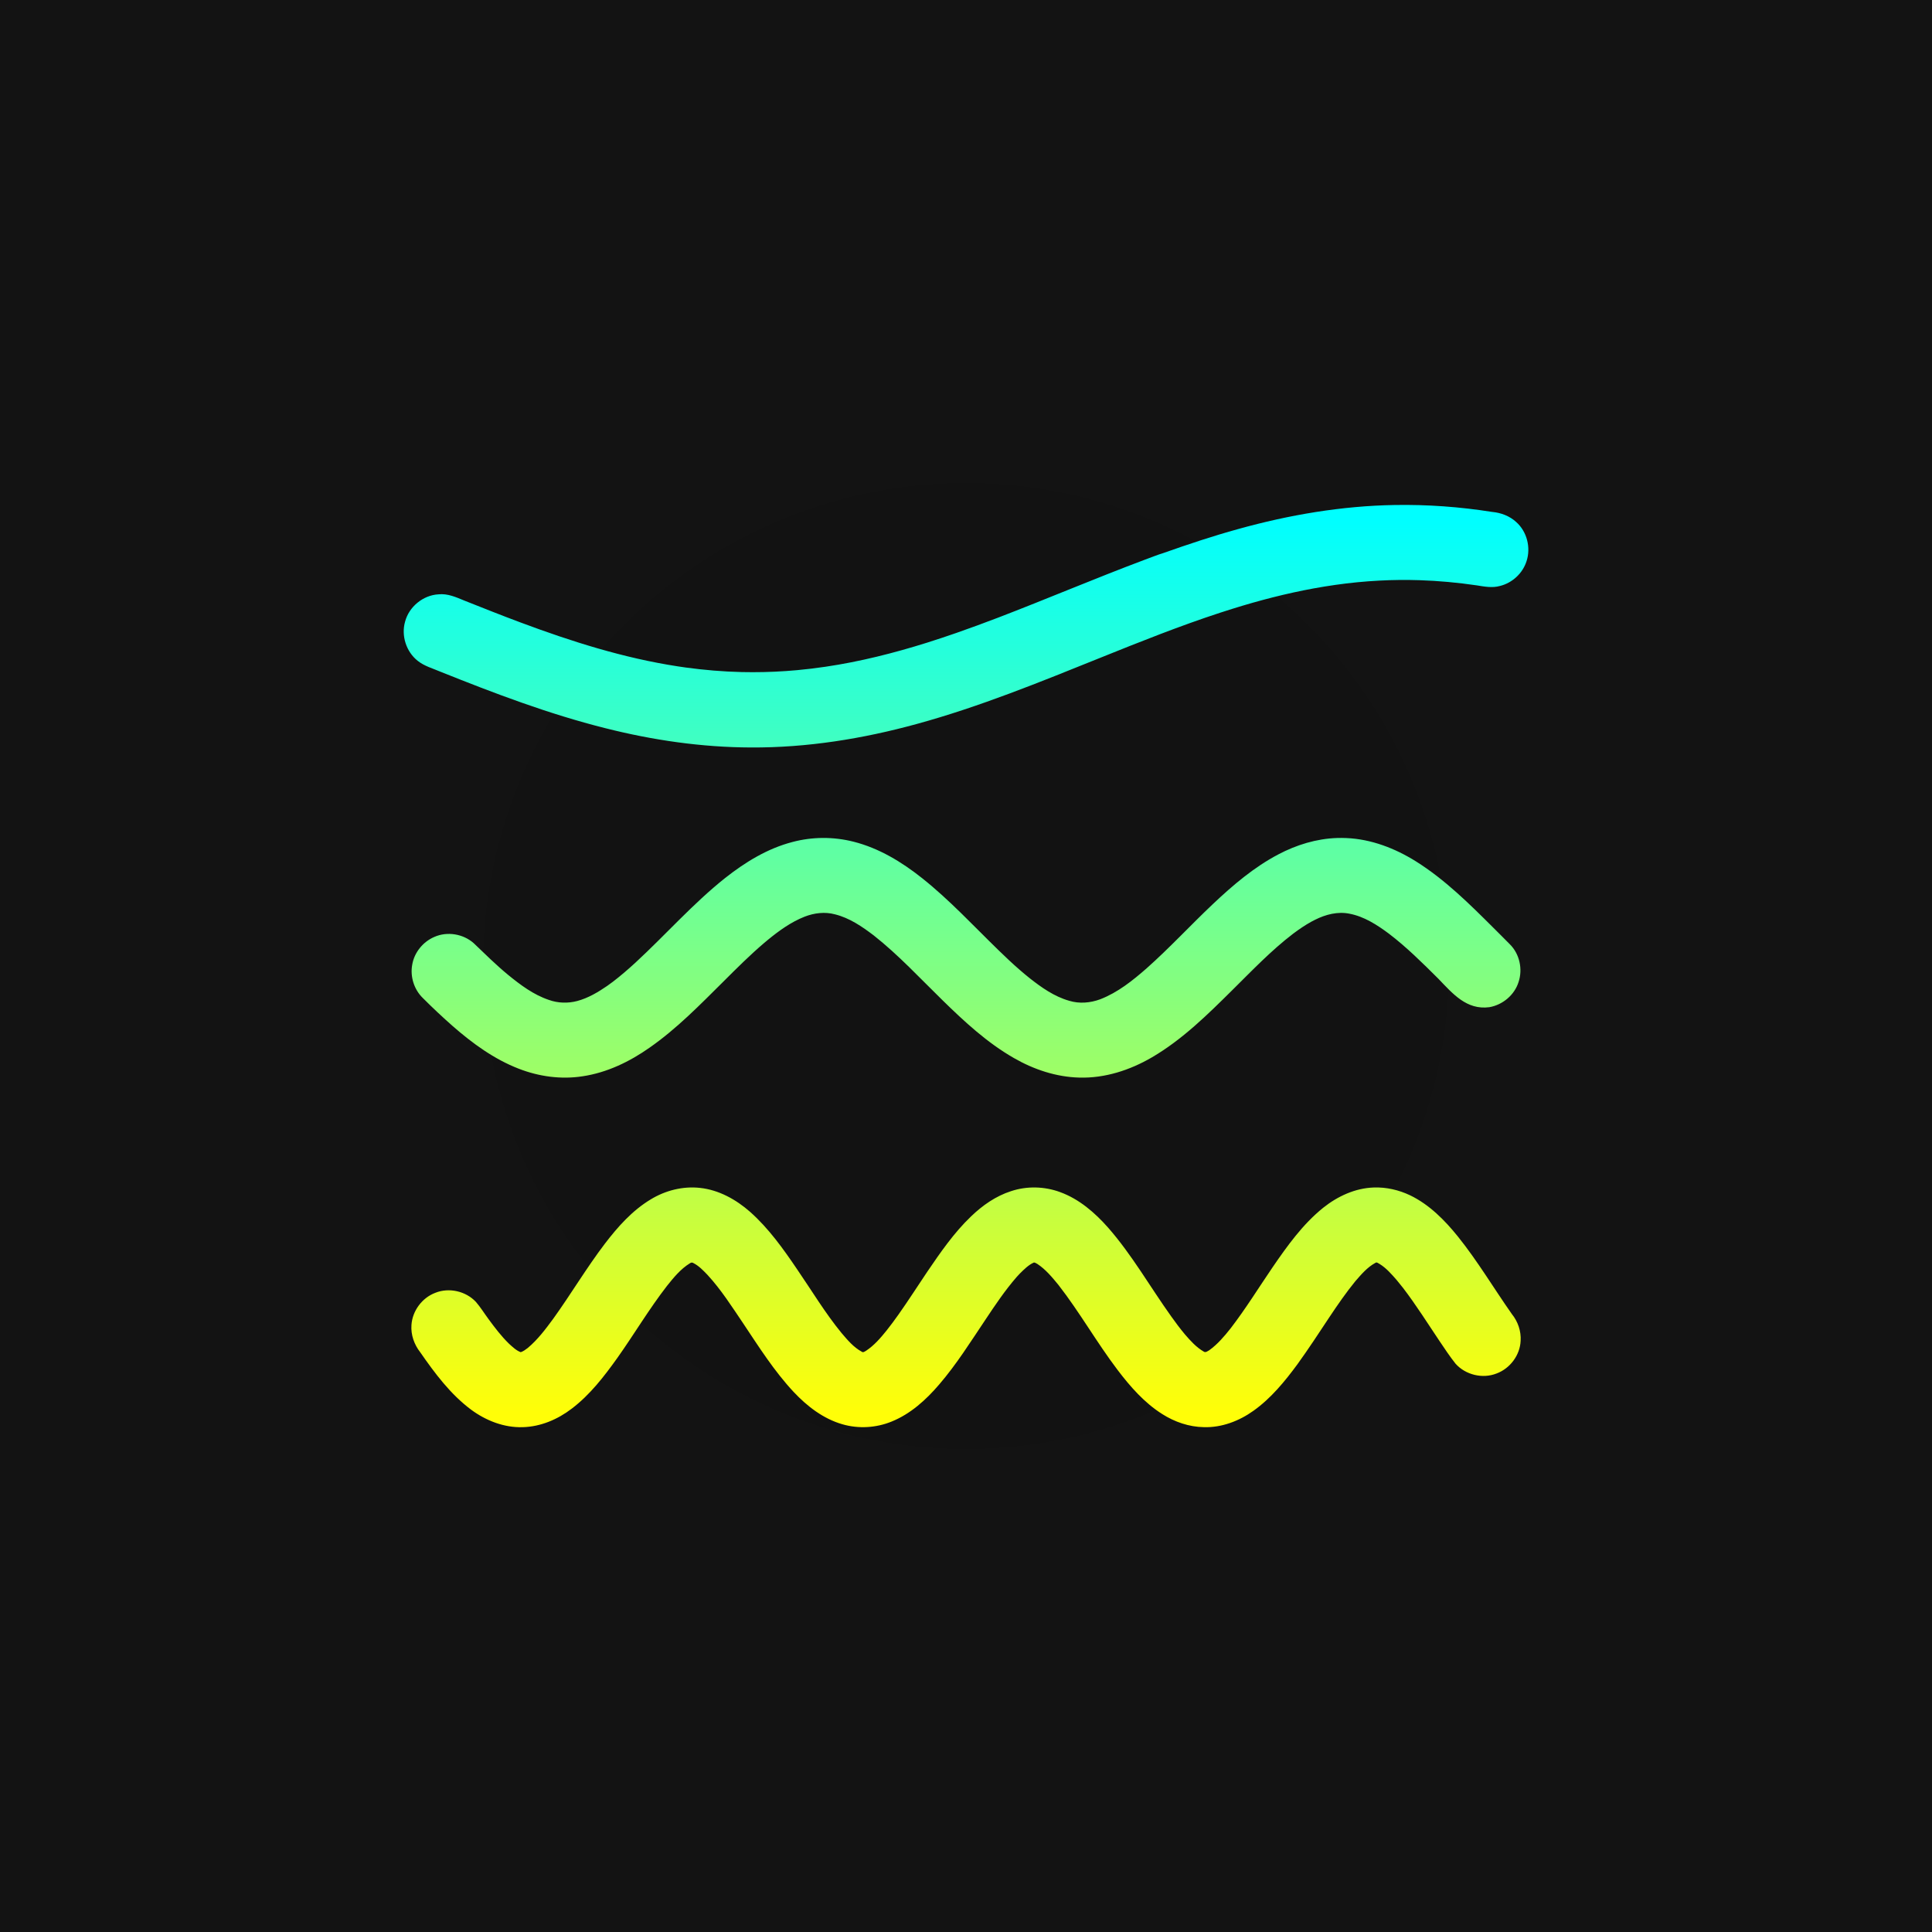
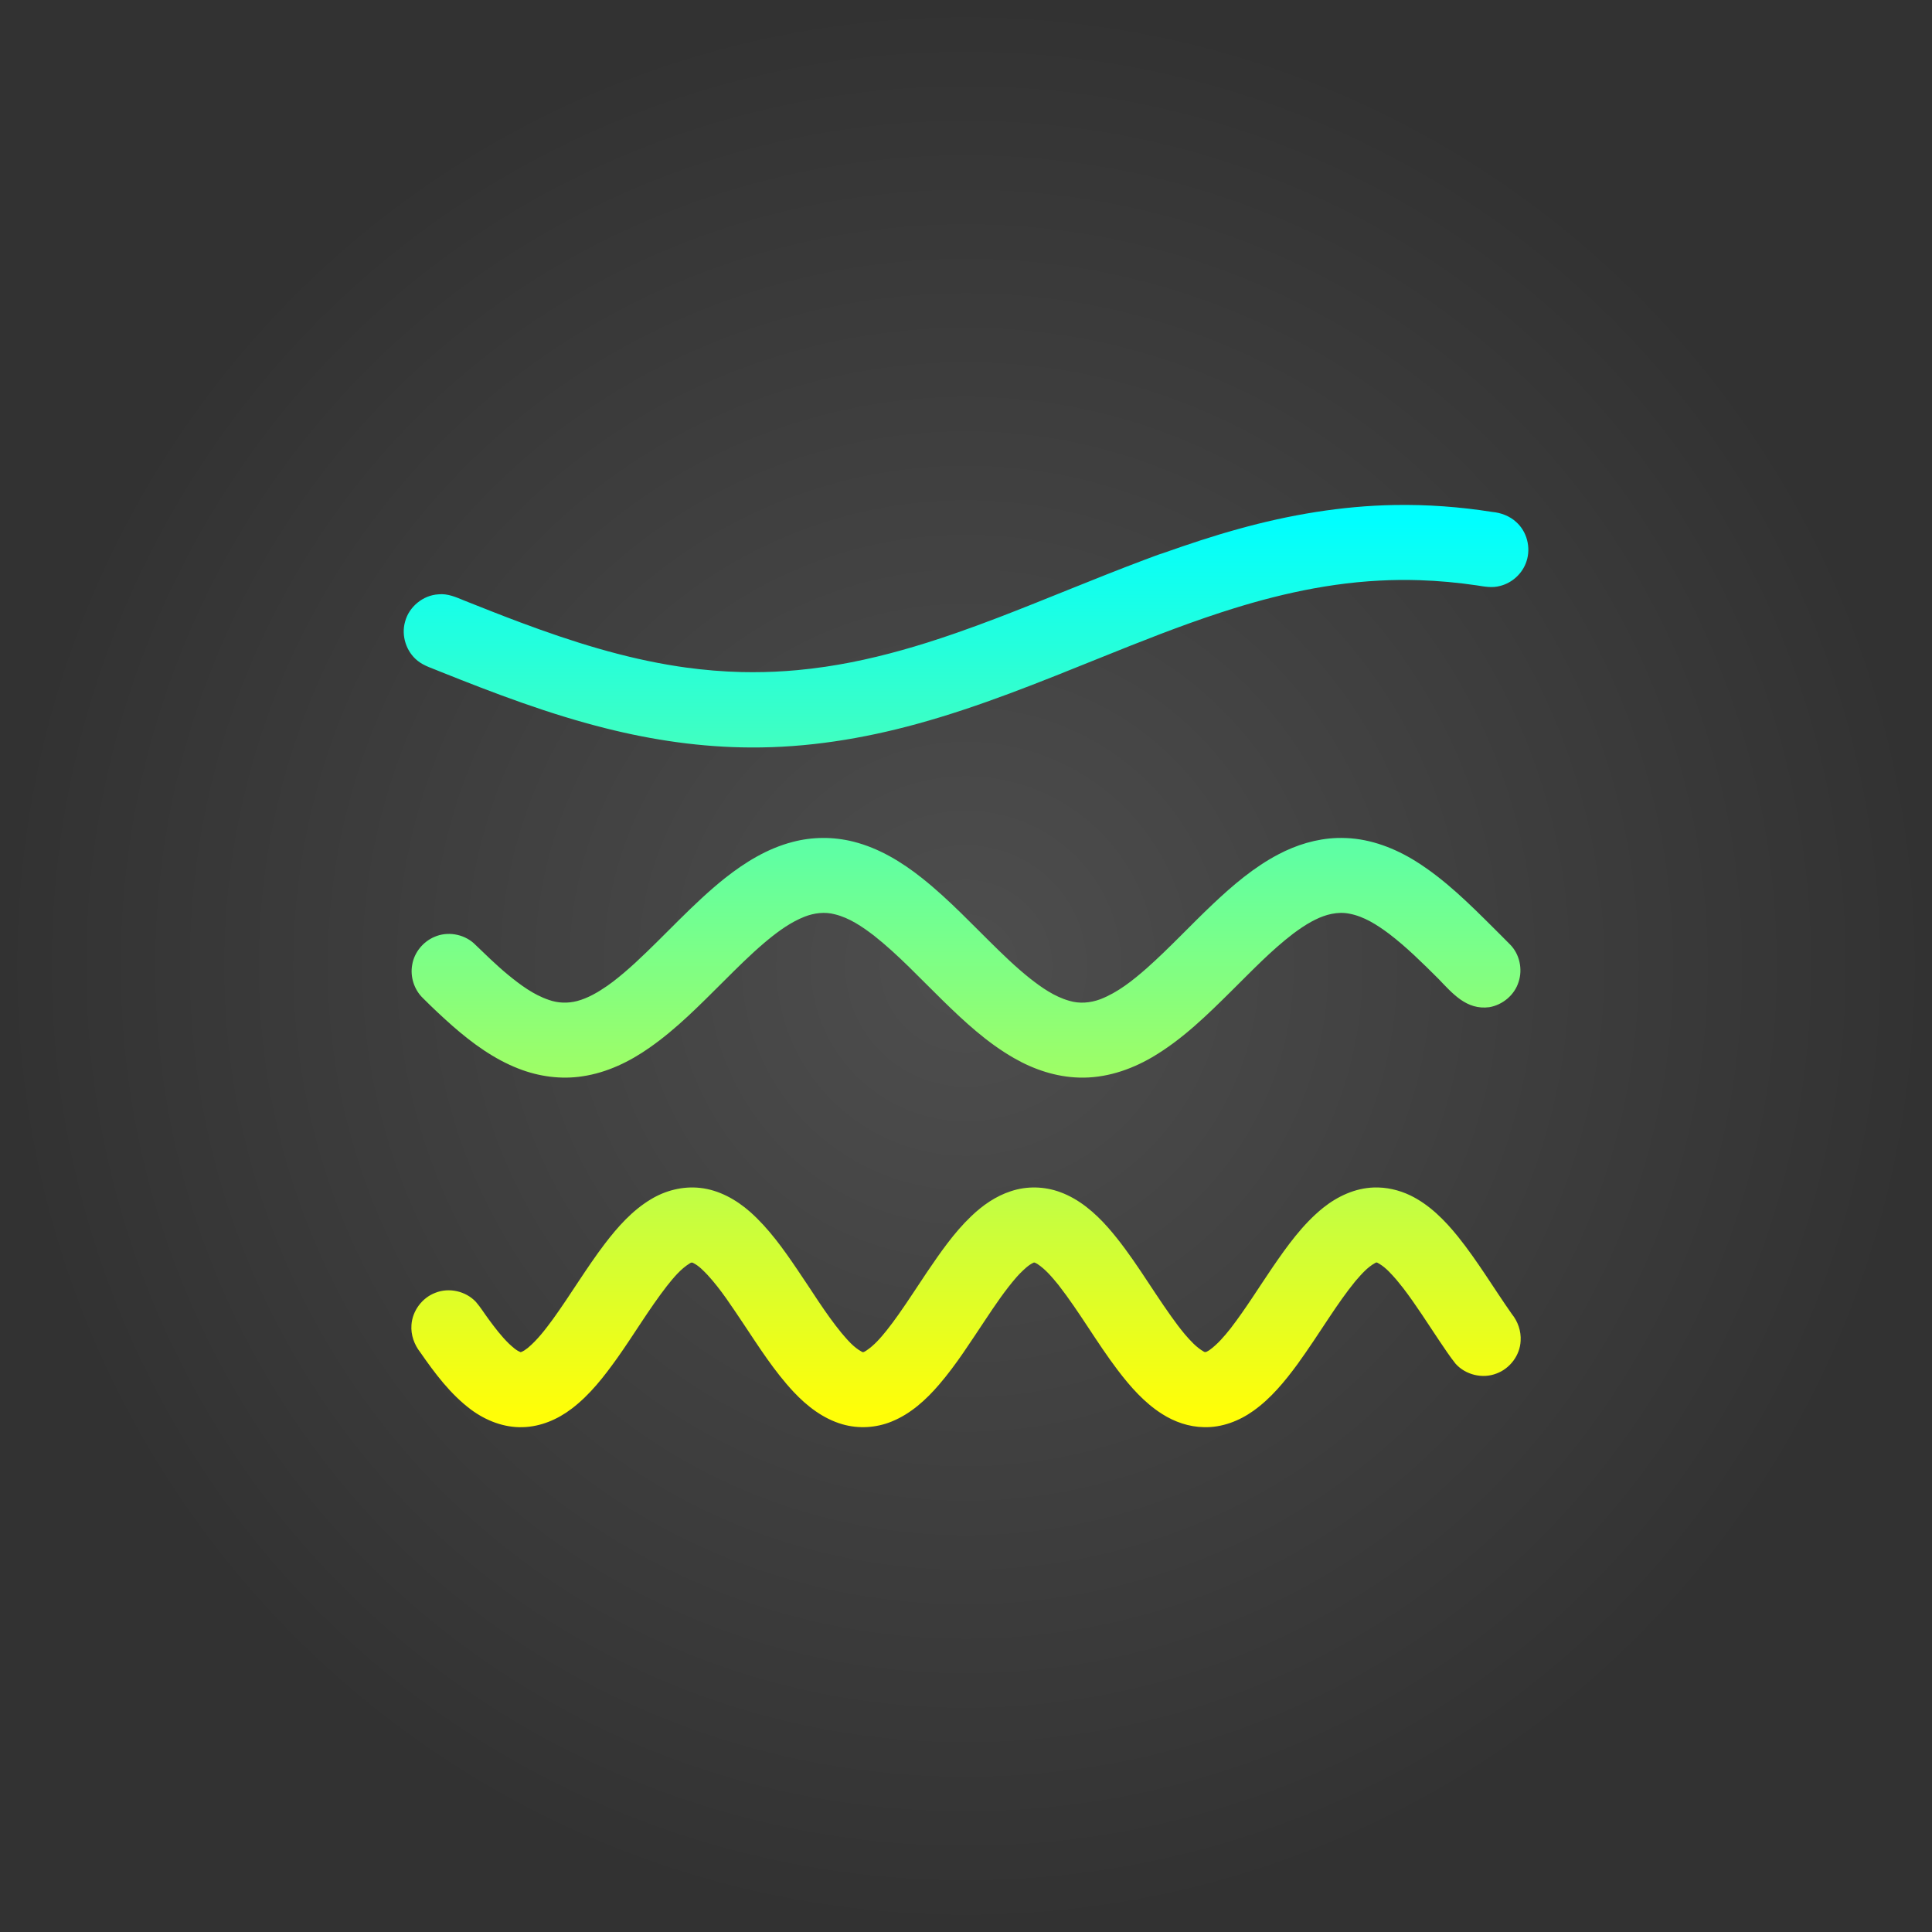
<svg xmlns="http://www.w3.org/2000/svg" xmlns:xlink="http://www.w3.org/1999/xlink" width="800" height="800" viewBox="0 0 800 800" version="1.1" id="svg4" xml:space="preserve">
  <rect x="0" y="0" width="800" height="800" rx="0" fill="#1e293b" id="rect1" style="fill:url(#radialGradient2);fill-opacity:1;stroke:none;stroke-opacity:1" />
  <defs id="defs4">
    <linearGradient id="linearGradient3">
      <stop style="stop-color:#fffe08;stop-opacity:1;" offset="0" id="stop5" />
      <stop style="stop-color:#00ffff;stop-opacity:1;" offset="1" id="stop6" />
    </linearGradient>
    <linearGradient id="linearGradient1">
-       <stop style="stop-color:#121212;stop-opacity:1;" offset="0" id="stop1" />
-       <stop style="stop-color:#131313;stop-opacity:1;" offset="1" id="stop2" />
+       <stop style="stop-color:#4e4e4e;stop-opacity:1;" offset="0" id="stop1" />
+       <stop style="stop-color:#323232;stop-opacity:1;" offset="1" id="stop2" />
    </linearGradient>
    <linearGradient id="grad1" x1="0" y1="0" x2="1" y2="1">
      <stop offset="0%" style="stop-color:#334155;stop-opacity:1" id="stop3" />
      <stop offset="100%" style="stop-color:#1E293B;stop-opacity:1" id="stop4" />
    </linearGradient>
    <radialGradient xlink:href="#linearGradient1" id="radialGradient2" cx="400" cy="400" fx="400" fy="400" r="400" gradientUnits="userSpaceOnUse" />
    <linearGradient xlink:href="#linearGradient3" id="linearGradient6" x1="400" y1="582.772" x2="400" y2="142.477" gradientUnits="userSpaceOnUse" gradientTransform="matrix(0.8401227,0,0,0.8401227,63.95119,95.37091)" />
  </defs>
  <g id="g1" transform="translate(-5.961151,27.74372)">
    <g id="g4" transform="translate(-96.76973,-184.6121)" style="fill:#000000;fill-opacity:1" />
  </g>
  <g id="g2" transform="matrix(1.076136,0,0,1.076136,-30.45443,9.786722)" style="stroke-width:21.908;stroke-dasharray:none" />
  <path id="path1" style="fill:url(#linearGradient6);stroke-width:0.84;stroke-linecap:round;stroke-linejoin:round;stroke-miterlimit:10;paint-order:fill stroke markers" d="m 577.502,209.111 c -21.932,0.369 -43.714,4.085 -64.817,9.96 -10.377,2.859 -20.595,6.265 -30.739,9.853 -2.867,0.871 -5.637,2.036 -8.456,3.05 -20.19,7.586 -40.036,16.049 -60.175,23.768 -5.77,2.203 -11.58,4.352 -17.454,6.394 -4.009,1.395 -7.965,2.704 -12.03,3.991 -13.646,4.284 -27.736,7.851 -41.966,9.948 -3.906,0.58 -7.831,1.059 -11.807,1.422 -6.065,0.557 -12.301,0.852 -18.449,0.842 -1.486,0.014 -3.127,-0.035 -4.514,-0.05 -7.753,-0.188 -15.491,-0.84 -23.174,-1.889 -0.968,-0.146 -2.242,-0.317 -3.204,-0.467 -22.386,-3.423 -44.074,-10.291 -65.236,-18.207 -7.771,-2.892 -15.451,-5.961 -23.194,-9.031 -3.395,-1.406 -6.948,-3.004 -10.718,-2.595 -6.393,0.347 -12.228,5.147 -13.84,11.338 -1.663,5.805 0.492,12.464 5.236,16.199 2.78,2.221 6.272,3.143 9.474,4.531 22.309,8.937 44.852,17.502 68.197,23.355 19.69,4.981 39.947,7.921 60.277,7.99 23.224,0.132 46.348,-3.593 68.705,-9.734 25.994,-7.109 50.978,-17.333 75.938,-27.38 16.427,-6.618 32.889,-13.193 49.73,-18.701 1.581,-0.506 3.436,-1.11 5.034,-1.606 11.066,-3.46 22.313,-6.369 33.721,-8.456 2.886,-0.522 5.973,-1.035 8.889,-1.442 6.04,-0.866 12.275,-1.473 18.25,-1.777 5.506,-0.293 11.055,-0.357 16.609,-0.172 7.844,0.253 15.824,0.987 23.646,2.135 3.192,0.512 6.505,1.157 9.692,0.249 5.092,-1.255 9.396,-5.245 10.979,-10.252 1.868,-5.643 0.165,-12.308 -4.316,-16.251 -2.706,-2.482 -6.301,-3.821 -9.927,-4.151 -13.338,-2.107 -26.858,-3.097 -40.361,-2.864 z m -23.855,137.885 c -8.523,0.284 -16.858,2.844 -24.368,6.816 -10.062,5.295 -18.784,12.742 -27.01,20.509 -9.281,8.759 -17.934,18.172 -27.485,26.645 -5.784,5.07 -11.934,9.997 -19.176,12.802 -4.1,1.529 -8.691,1.928 -12.907,0.622 -6.126,-1.737 -11.427,-5.477 -16.369,-9.371 -1.376,-1.099 -2.681,-2.191 -3.962,-3.306 -2.976,-2.568 -5.998,-5.418 -8.876,-8.225 -10.414,-10.112 -20.299,-20.834 -31.691,-29.881 -8.423,-6.696 -17.877,-12.438 -28.396,-15.083 -8.257,-2.095 -17.036,-2.069 -25.27,0.128 -10.314,2.672 -19.561,8.352 -27.857,14.9 -13.366,10.63 -24.658,23.529 -37.185,35.081 -2.993,2.745 -6.07,5.405 -9.295,7.875 -0.686,0.51 -1.597,1.192 -2.389,1.742 -3.821,2.621 -7.895,5.04 -12.404,6.246 -3.846,1.015 -7.981,0.896 -11.73,-0.456 -6.356,-2.13 -11.803,-6.219 -16.937,-10.415 -4.963,-4.098 -9.545,-8.626 -14.186,-13.076 -4.357,-3.869 -10.968,-4.96 -16.306,-2.588 -4.726,2.016 -8.346,6.475 -9.169,11.57 -0.887,4.934 0.797,10.235 4.402,13.727 4.008,4.019 8.152,7.905 12.411,11.657 8.174,7.14 17.118,13.672 27.307,17.614 8.355,3.254 17.545,4.518 26.434,3.137 10.099,-1.502 19.511,-6.049 27.796,-11.893 11.212,-7.823 20.784,-17.667 30.451,-27.262 5.518,-5.504 11.033,-11.027 16.974,-16.08 0.446,-0.379 1.04,-0.881 1.536,-1.284 4.628,-3.79 9.57,-7.354 15.167,-9.566 3.98,-1.552 8.436,-2.104 12.599,-0.97 6.001,1.484 11.203,5.051 16.059,8.741 10.269,8.106 19.161,17.749 28.502,26.865 9.044,8.845 18.446,17.551 29.482,23.875 8.24,4.758 17.561,7.873 27.122,8.113 10.586,0.315 21.001,-3.088 30.073,-8.383 12.568,-7.342 23,-17.652 33.268,-27.829 8.154,-8.055 16.086,-16.414 25.221,-23.385 2.413,-1.809 4.91,-3.517 7.554,-4.973 0.353,-0.181 1.049,-0.561 1.544,-0.797 4.35,-2.18 9.359,-3.487 14.214,-2.492 6.086,1.164 11.409,4.617 16.306,8.255 7.349,5.594 13.939,12.159 20.45,18.63 5.955,6.186 11.71,13.085 21.164,11.823 5.529,-0.958 10.442,-5.068 12.103,-10.467 1.759,-5.321 0.403,-11.58 -3.593,-15.555 -2.258,-2.347 -4.625,-4.588 -6.903,-6.916 -9.948,-9.915 -20.033,-19.922 -31.992,-27.427 -8.655,-5.408 -18.528,-9.237 -28.807,-9.666 -1.291,-0.066 -2.586,-0.059 -3.878,-0.026 z m 15.203,144.721 c -7.69,0.245 -14.976,3.634 -20.923,8.372 -8.51,6.847 -14.917,15.83 -21.044,24.767 -5.746,8.434 -11.064,17.06 -17.287,25.162 -2.624,3.3 -5.391,6.579 -8.831,9.06 -0.707,0.386 -1.565,1.166 -2.368,0.561 -3.056,-1.772 -5.453,-4.453 -7.743,-7.098 -2.011,-2.412 -3.935,-4.972 -5.7,-7.47 -8.73,-12.214 -16.174,-25.389 -26.097,-36.721 -5.486,-6.208 -11.997,-11.852 -19.879,-14.722 -6.501,-2.401 -13.803,-2.584 -20.383,-0.376 -6.263,2.018 -11.766,5.873 -16.472,10.405 -7.116,6.792 -12.713,14.951 -18.228,23.043 -3.957,5.887 -7.794,11.885 -11.859,17.638 -1.619,2.291 -3.247,4.491 -4.966,6.65 -2.474,3.063 -5.099,6.114 -8.407,8.302 -0.445,0.224 -1.247,0.956 -1.846,0.411 -3.403,-1.836 -5.918,-4.877 -8.39,-7.773 -6.782,-8.28 -12.285,-17.488 -18.33,-26.296 -5.757,-8.506 -11.791,-16.982 -19.511,-23.839 -5.807,-5.108 -12.93,-9.068 -20.716,-9.91 -7.11,-0.788 -14.38,1.063 -20.456,4.781 -7.609,4.577 -13.595,11.328 -18.941,18.314 -7.633,10.032 -14.078,20.927 -21.416,31.12 -3.172,4.307 -6.427,8.647 -10.555,12.093 -0.89,0.663 -1.82,1.381 -2.878,1.722 -1.887,-0.701 -3.369,-2.169 -4.844,-3.494 -3.199,-3.11 -5.903,-6.684 -8.538,-10.271 -1.735,-2.351 -3.271,-4.861 -5.19,-7.069 -4.171,-4.453 -11.093,-6.037 -16.769,-3.766 -5.503,2.059 -9.533,7.484 -9.909,13.35 -0.299,4.055 1.142,8.116 3.641,11.287 6.033,8.698 12.492,17.358 21.041,23.756 6.14,4.539 13.672,7.51 21.387,7.254 7.392,-0.18 14.489,-3.207 20.304,-7.669 7.549,-5.725 13.387,-13.315 18.857,-20.964 6.987,-9.85 13.149,-20.28 20.556,-29.832 2.783,-3.479 5.673,-7.042 9.518,-9.398 0.436,-0.311 0.968,-0.437 1.424,-0.093 2.299,1.153 4.095,3.072 5.858,4.899 5.644,6.126 10.118,13.182 14.763,20.053 6.515,9.772 12.841,19.775 20.885,28.391 5.567,5.93 12.283,11.135 20.203,13.409 6.674,1.941 13.971,1.508 20.396,-1.124 7.861,-3.175 14.285,-9.027 19.729,-15.394 7.143,-8.318 12.97,-17.638 19.068,-26.719 4.054,-6.104 8.158,-12.209 12.974,-17.747 0.341,-0.373 0.914,-1.006 1.359,-1.461 1.72,-1.687 3.468,-3.475 5.684,-4.492 0.55,-0.147 1.056,0.357 1.539,0.559 3.459,2.286 6.132,5.533 8.738,8.711 8.764,11.257 15.817,23.775 24.462,35.17 5.243,6.907 11.084,13.587 18.475,18.261 5.145,3.278 11.13,5.339 17.26,5.433 7.394,0.231 14.62,-2.541 20.571,-6.806 7.246,-5.164 12.943,-12.136 18.182,-19.246 4.629,-6.419 8.958,-13.048 13.33,-19.643 3.325,-4.989 6.808,-10.041 10.633,-14.729 2.461,-2.824 4.96,-5.792 8.301,-7.602 0.61,-0.454 1.179,0.201 1.722,0.434 2.776,1.702 4.939,4.204 7.062,6.631 0.899,1.061 1.742,2.111 2.634,3.253 5.447,7.103 10.191,14.705 15.189,22.121 2.129,3.158 4.232,6.347 6.605,9.327 4.142,4.624 11.197,6.339 16.979,4.037 5.574,-2.068 9.712,-7.577 9.957,-13.544 0.249,-3.985 -1.135,-7.992 -3.643,-11.079 -7.476,-10.644 -14.137,-21.874 -22.287,-32.035 -5.495,-6.821 -11.853,-13.262 -19.83,-17.119 -4.675,-2.22 -9.861,-3.424 -15.047,-3.234 z" />
</svg>
